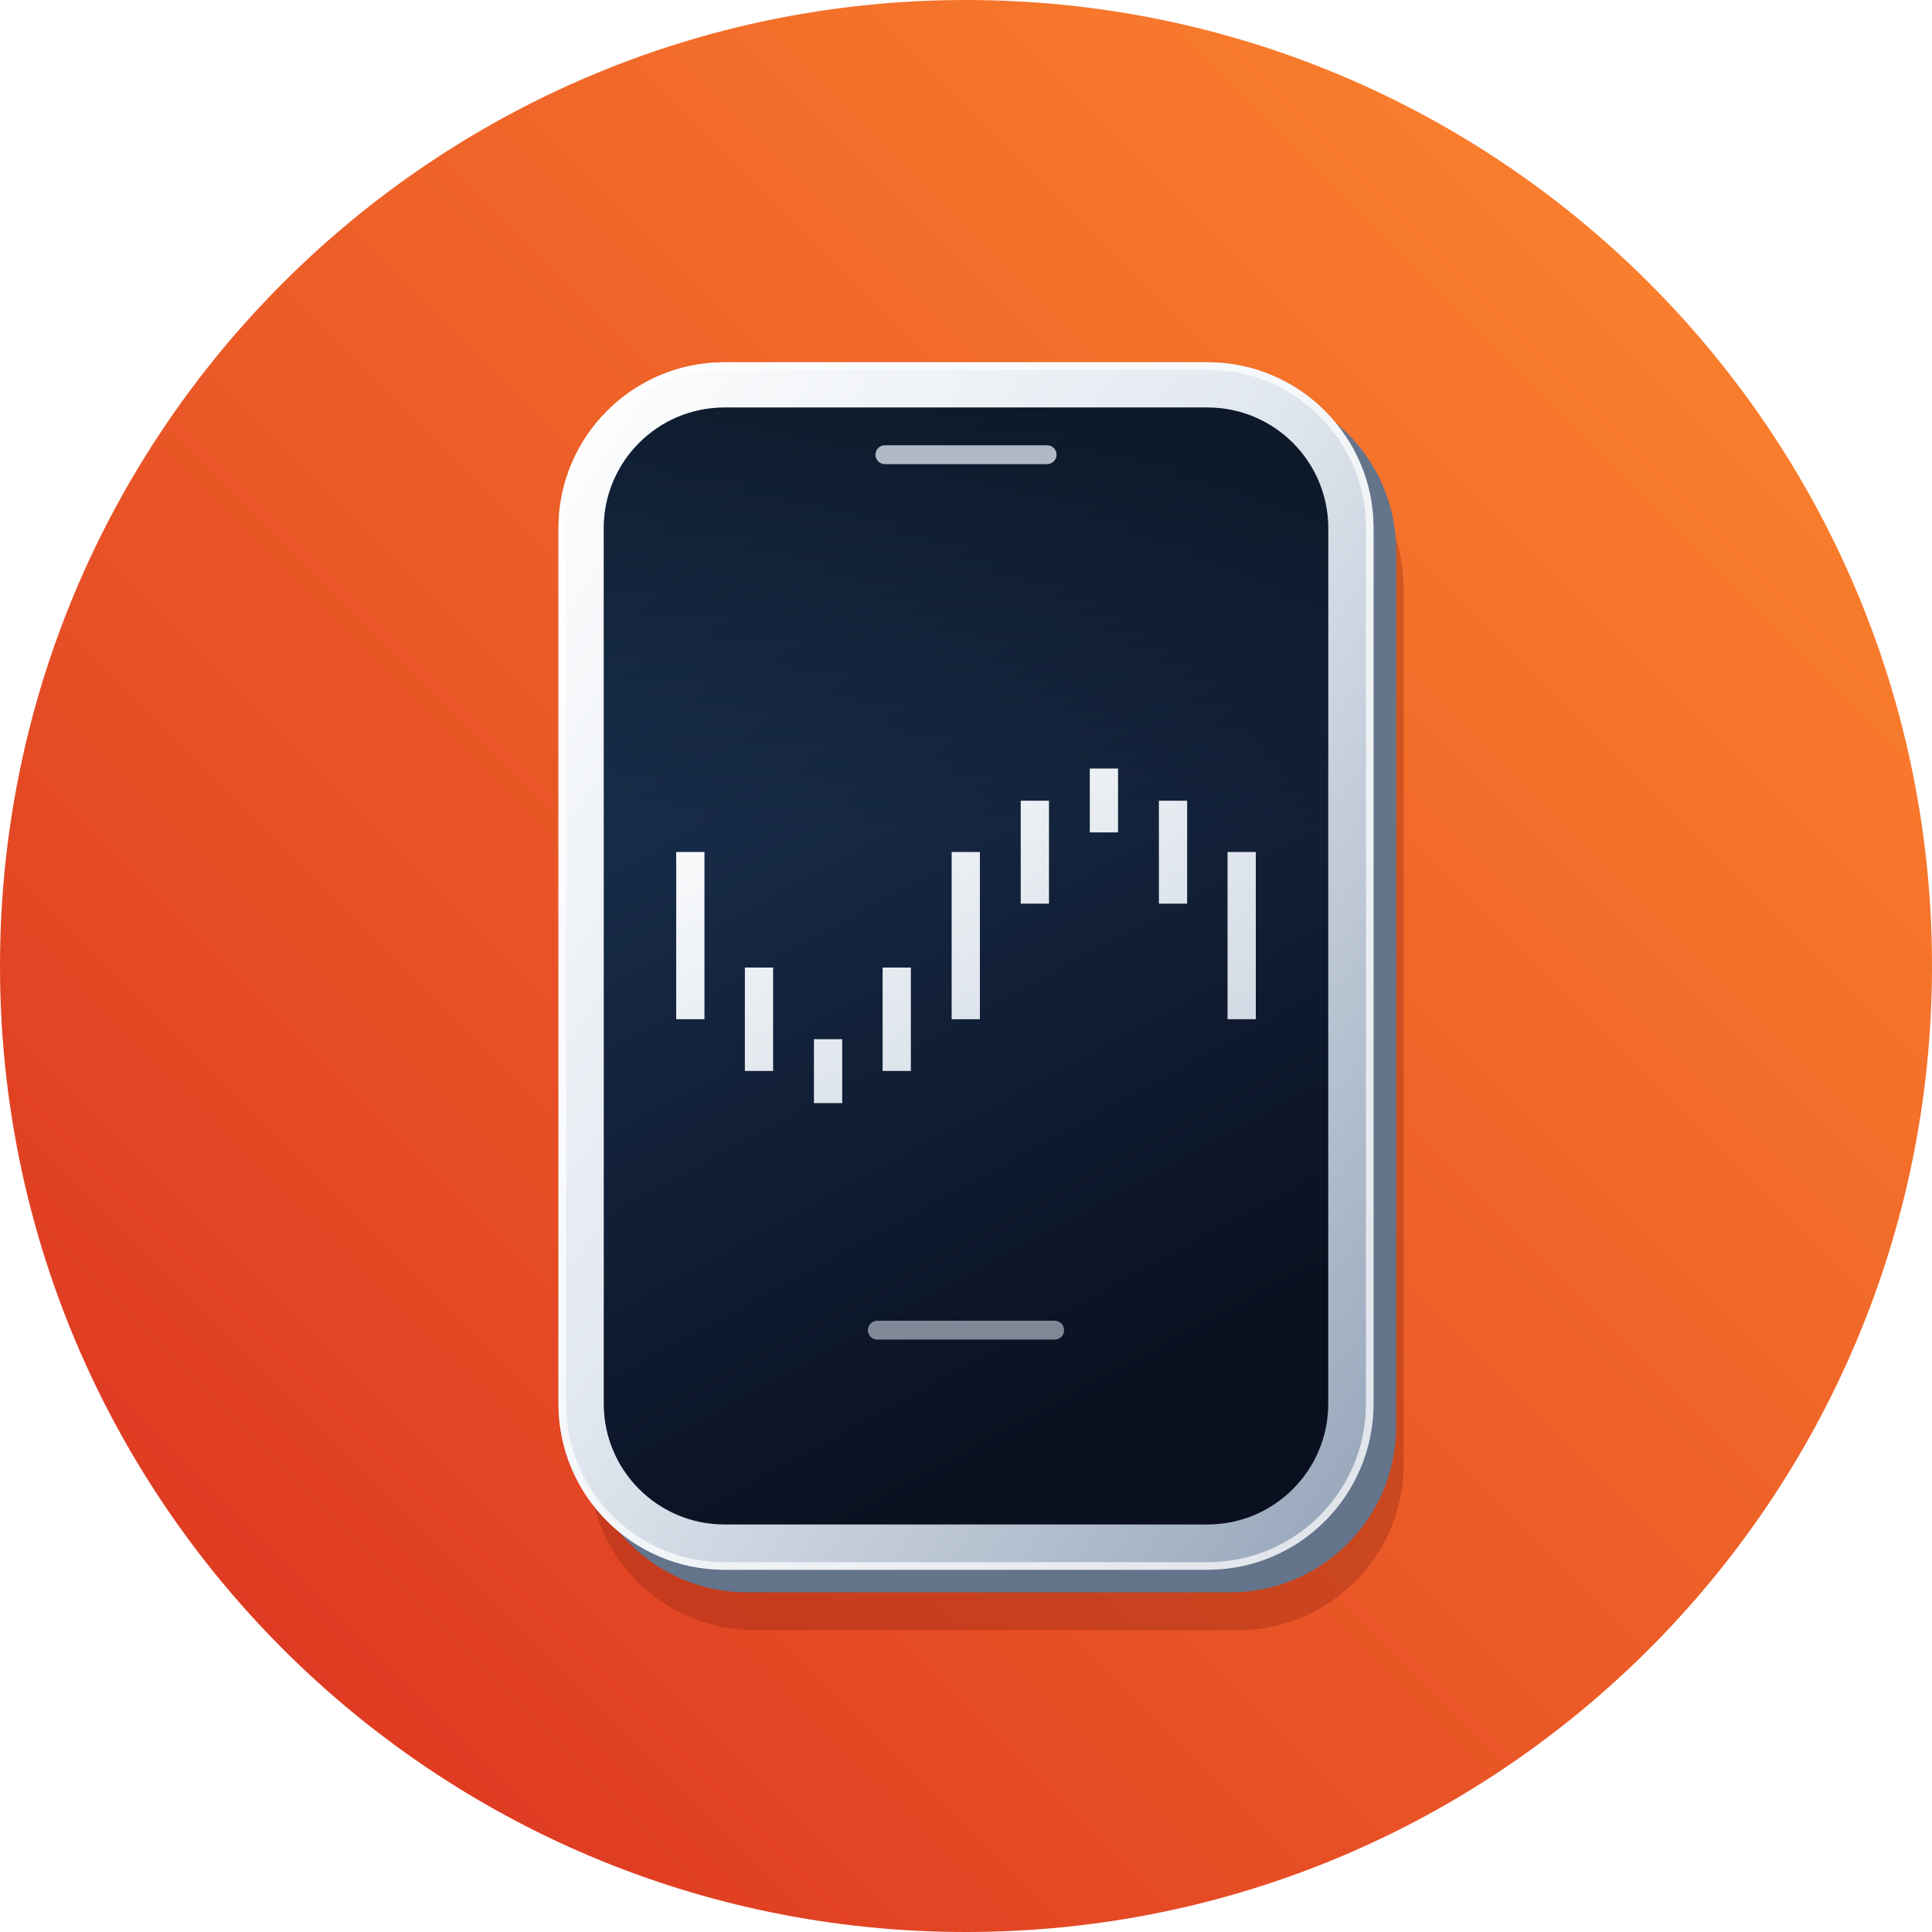
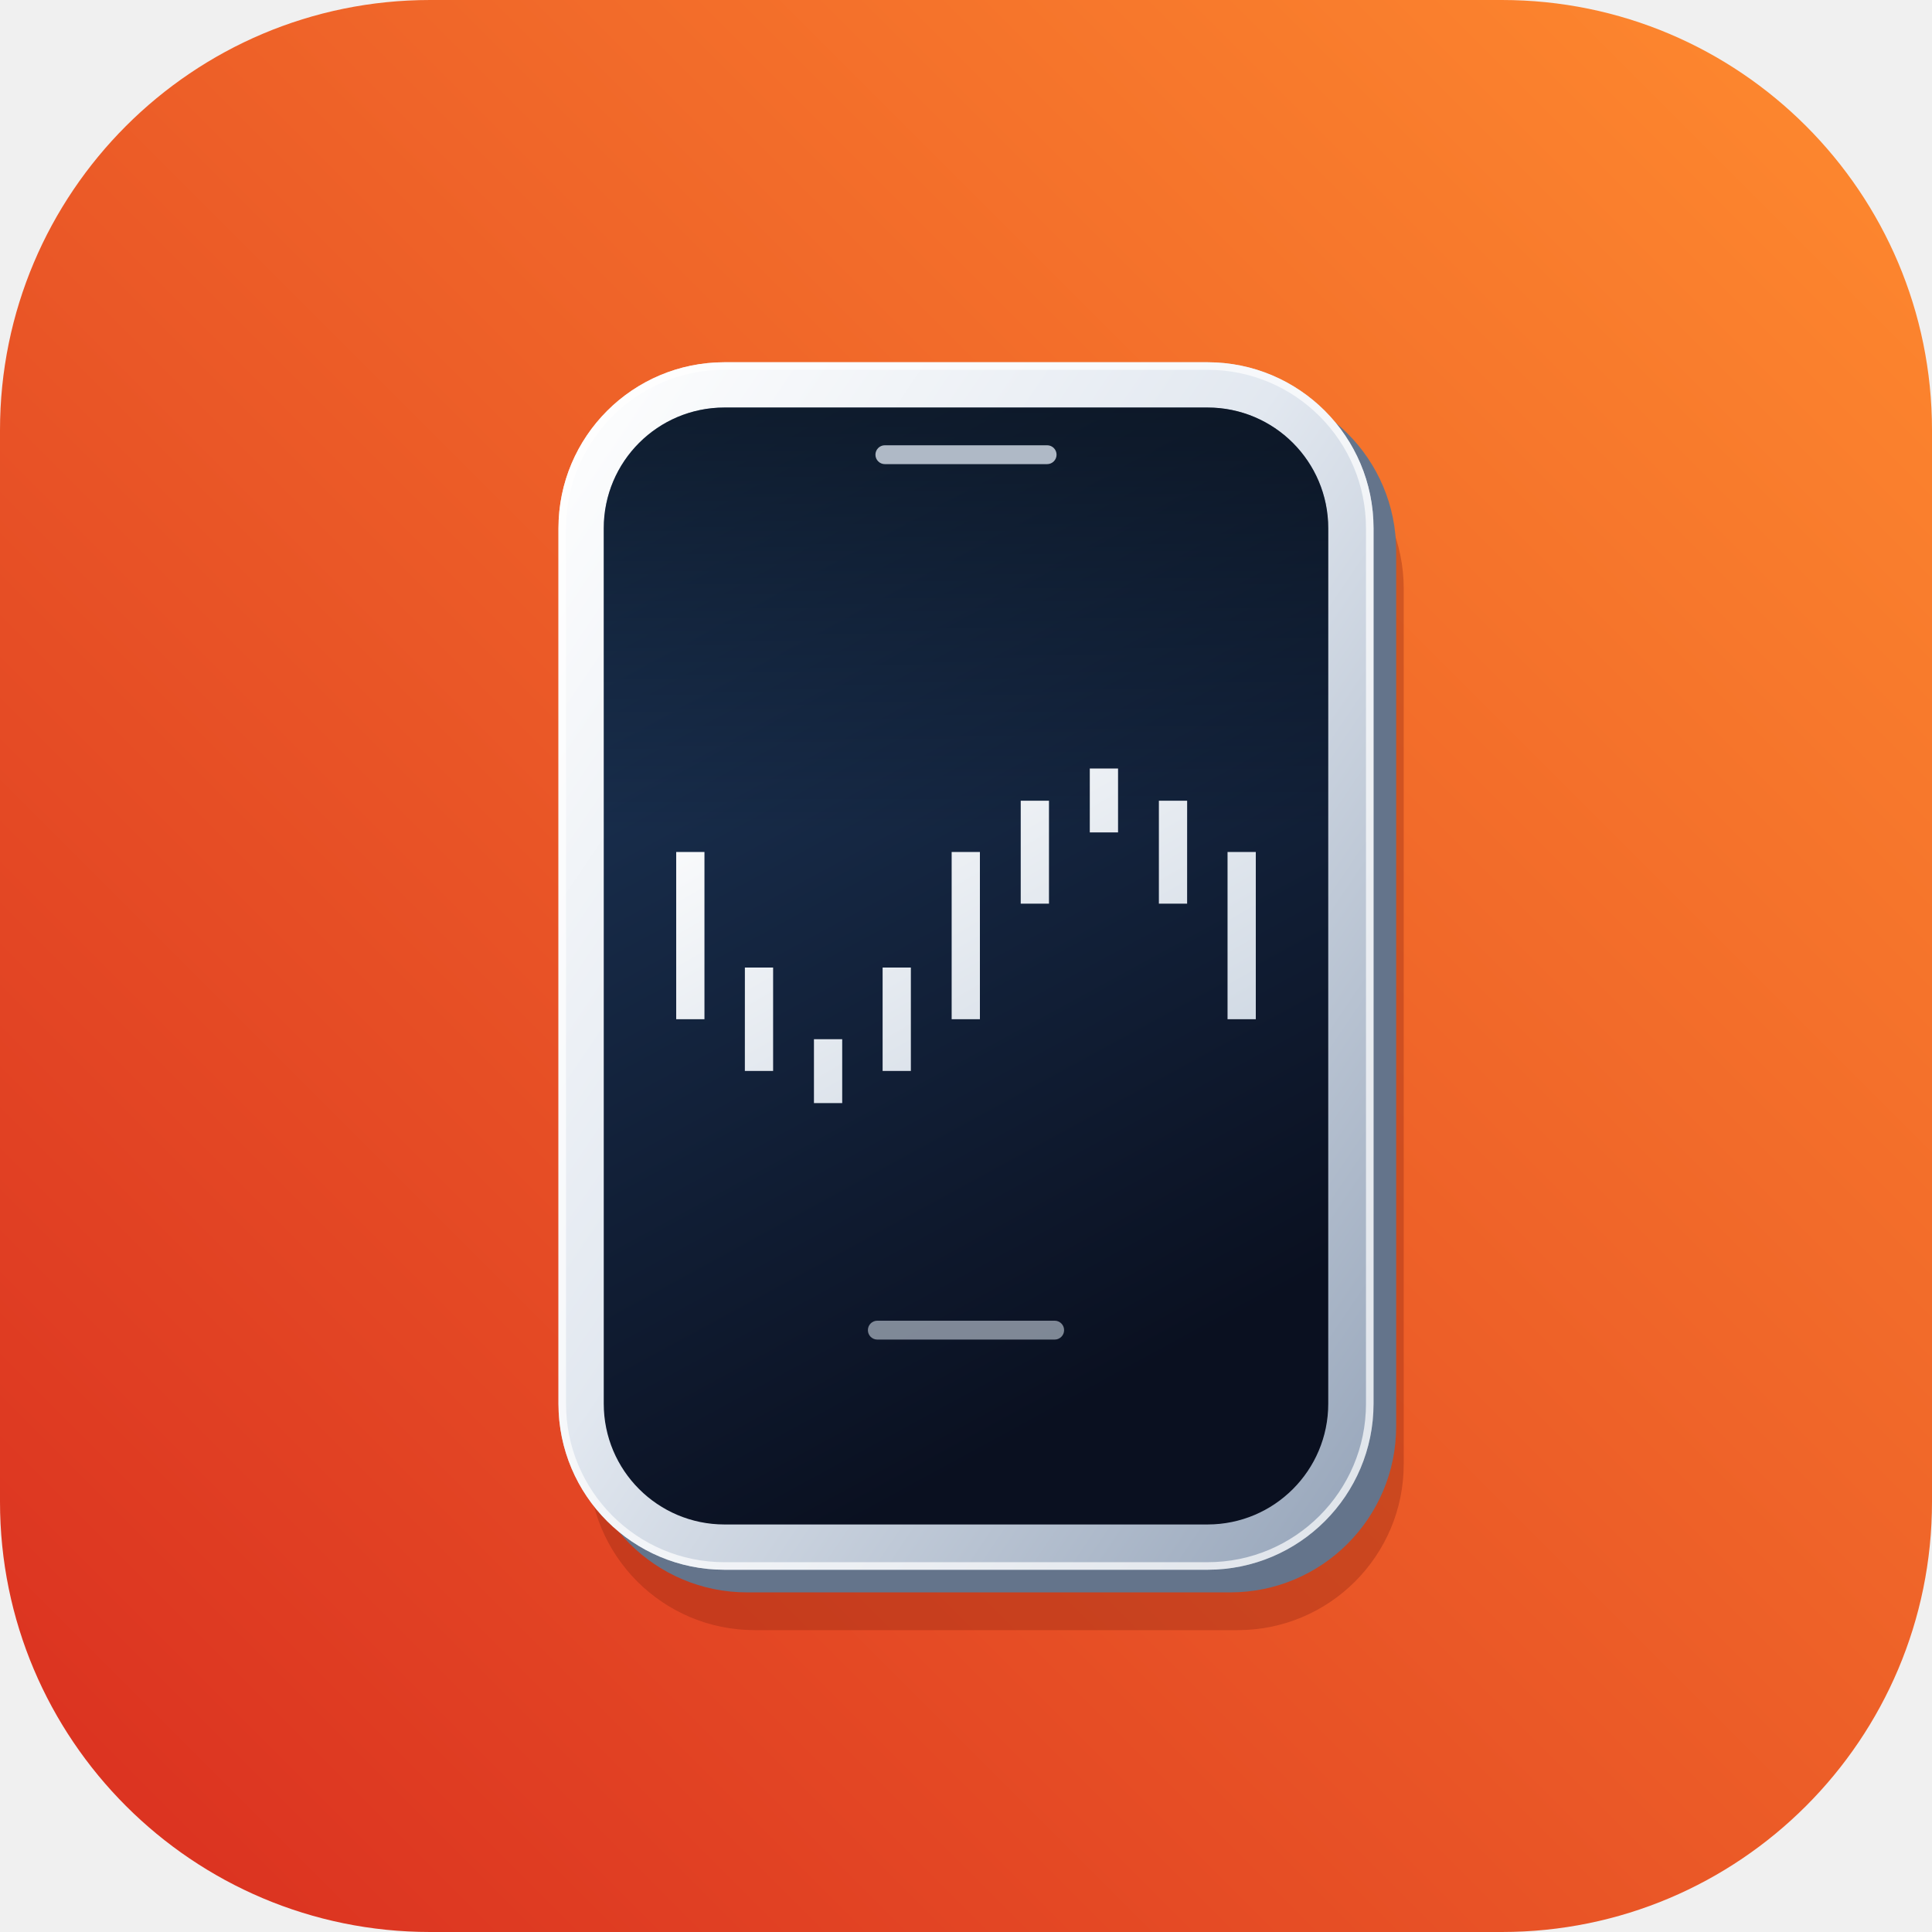
<svg xmlns="http://www.w3.org/2000/svg" viewBox="0 0 512 512">
  <defs>
    <linearGradient id="bg" x1="0" y1="1" x2="1" y2="0">
      <stop offset="0" stop-color="#D92D20" />
      <stop offset="1" stop-color="#FF8C2F" />
    </linearGradient>
    <linearGradient id="frame" x1="0" y1="0" x2="1" y2="1">
      <stop offset="0" stop-color="#FFFFFF" />
      <stop offset="0.45" stop-color="#E2E8F0" />
      <stop offset="1" stop-color="#94A3B8" />
    </linearGradient>
    <linearGradient id="screen" x1="0" y1="0" x2="0.35" y2="1">
      <stop offset="0" stop-color="#1E3A5F" />
      <stop offset="1" stop-color="#0A1020" />
    </linearGradient>
    <linearGradient id="brand" x1="0" y1="0" x2="1" y2="1">
      <stop offset="0" stop-color="#FFFFFF" />
      <stop offset="1" stop-color="#CBD5E1" />
    </linearGradient>
    <linearGradient id="shade" x1="0" y1="0" x2="0" y2="1">
      <stop offset="0" stop-color="#000000" stop-opacity="0.5" />
      <stop offset="0.38" stop-color="#000000" stop-opacity="0" />
    </linearGradient>
  </defs>
-   <rect width="512" height="512" fill="#FFFFFF" />
-   <circle cx="256" cy="256" r="256" fill="url(#bg)" />
+   <rect width="512" height="512" rx="114" fill="url(#bg)" />
  <rect x="156" y="112" width="216" height="320" rx="44" fill="#8E2412" opacity="0.35" />
  <rect x="154" y="102" width="216" height="320" rx="44" fill="#64748B" />
  <rect x="148" y="96" width="216" height="320" rx="44" fill="url(#frame)" />
  <rect x="149" y="97" width="214" height="318" rx="43" fill="none" stroke="#FFFFFF" stroke-opacity="0.7" stroke-width="2" />
  <rect x="160" y="108" width="192" height="296" rx="32" fill="url(#screen)" />
  <rect x="160" y="108" width="192" height="296" rx="32" fill="url(#shade)" />
  <rect x="232" y="118" width="48" height="5" rx="2.5" fill="#CBD5E1" opacity="0.85" />
  <g transform="translate(179.2 171.2) scale(6.4)">
    <path d="M11.406 8.528h1.17v6.926h-1.17zM1.17 15.454H0V8.528h1.17zm4.534.828h1.17v2.645h-1.17zm-2.86-2.969h1.169v4.282h-1.17zm5.703 0h1.17v4.282h-1.17zM22.83 8.528H24v6.926h-1.17zm-4.534-.81h-1.17V5.073h1.17zm2.86 2.95h-1.169V6.406h1.17zm-5.72 0h-1.17V6.406h1.17z" fill="url(#brand)" />
  </g>
  <rect x="230" y="350" width="52" height="5" rx="2.5" fill="#CBD5E1" opacity="0.6" />
</svg>
